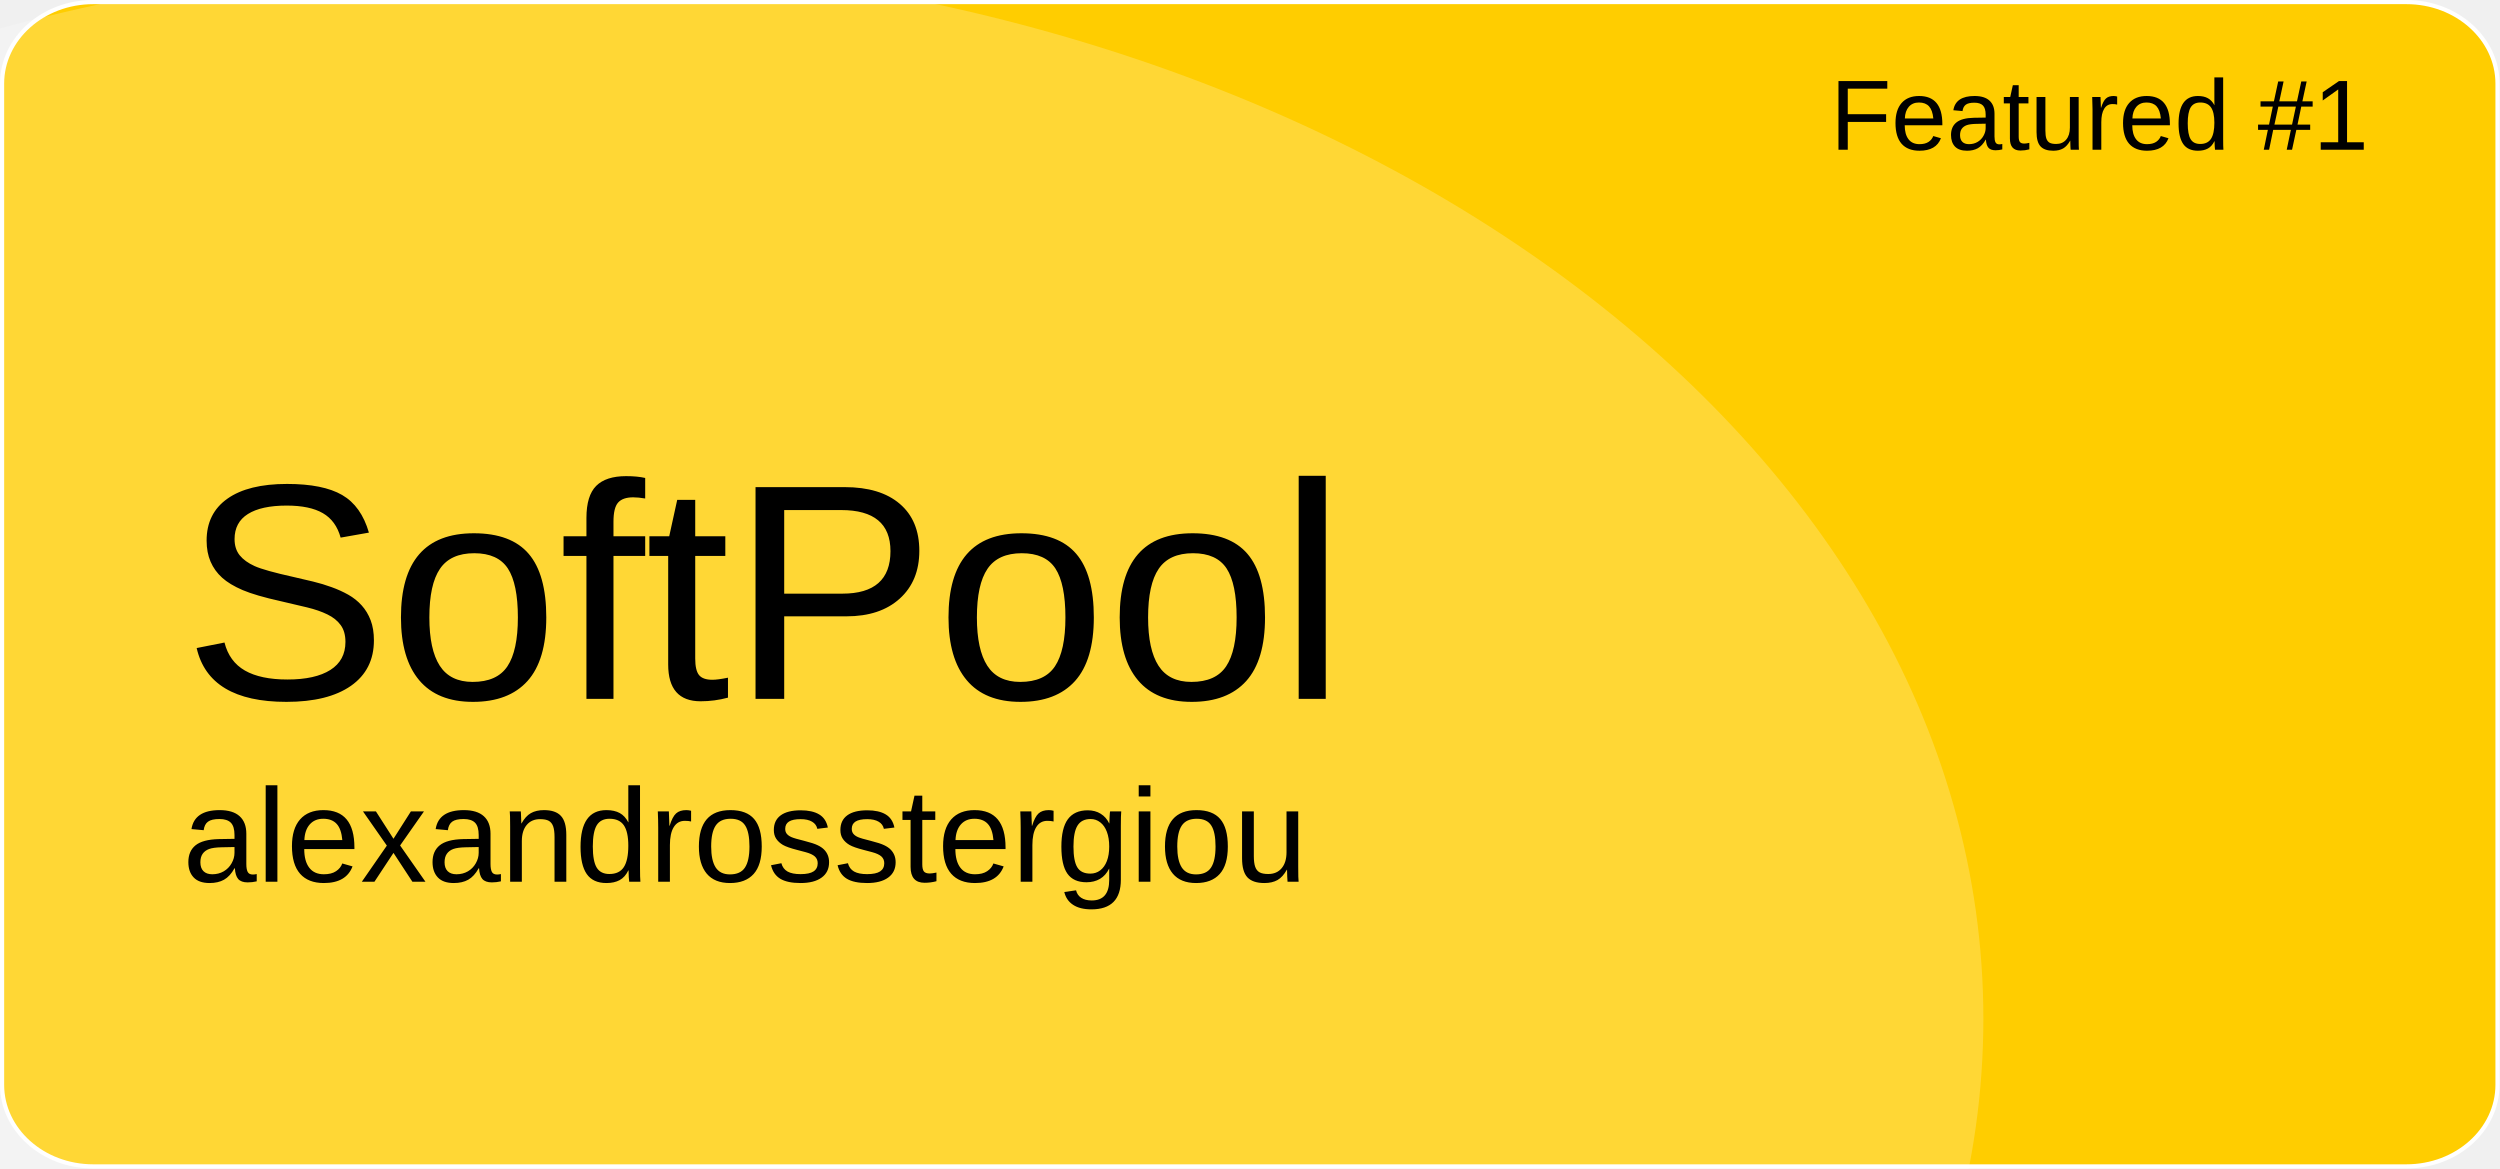
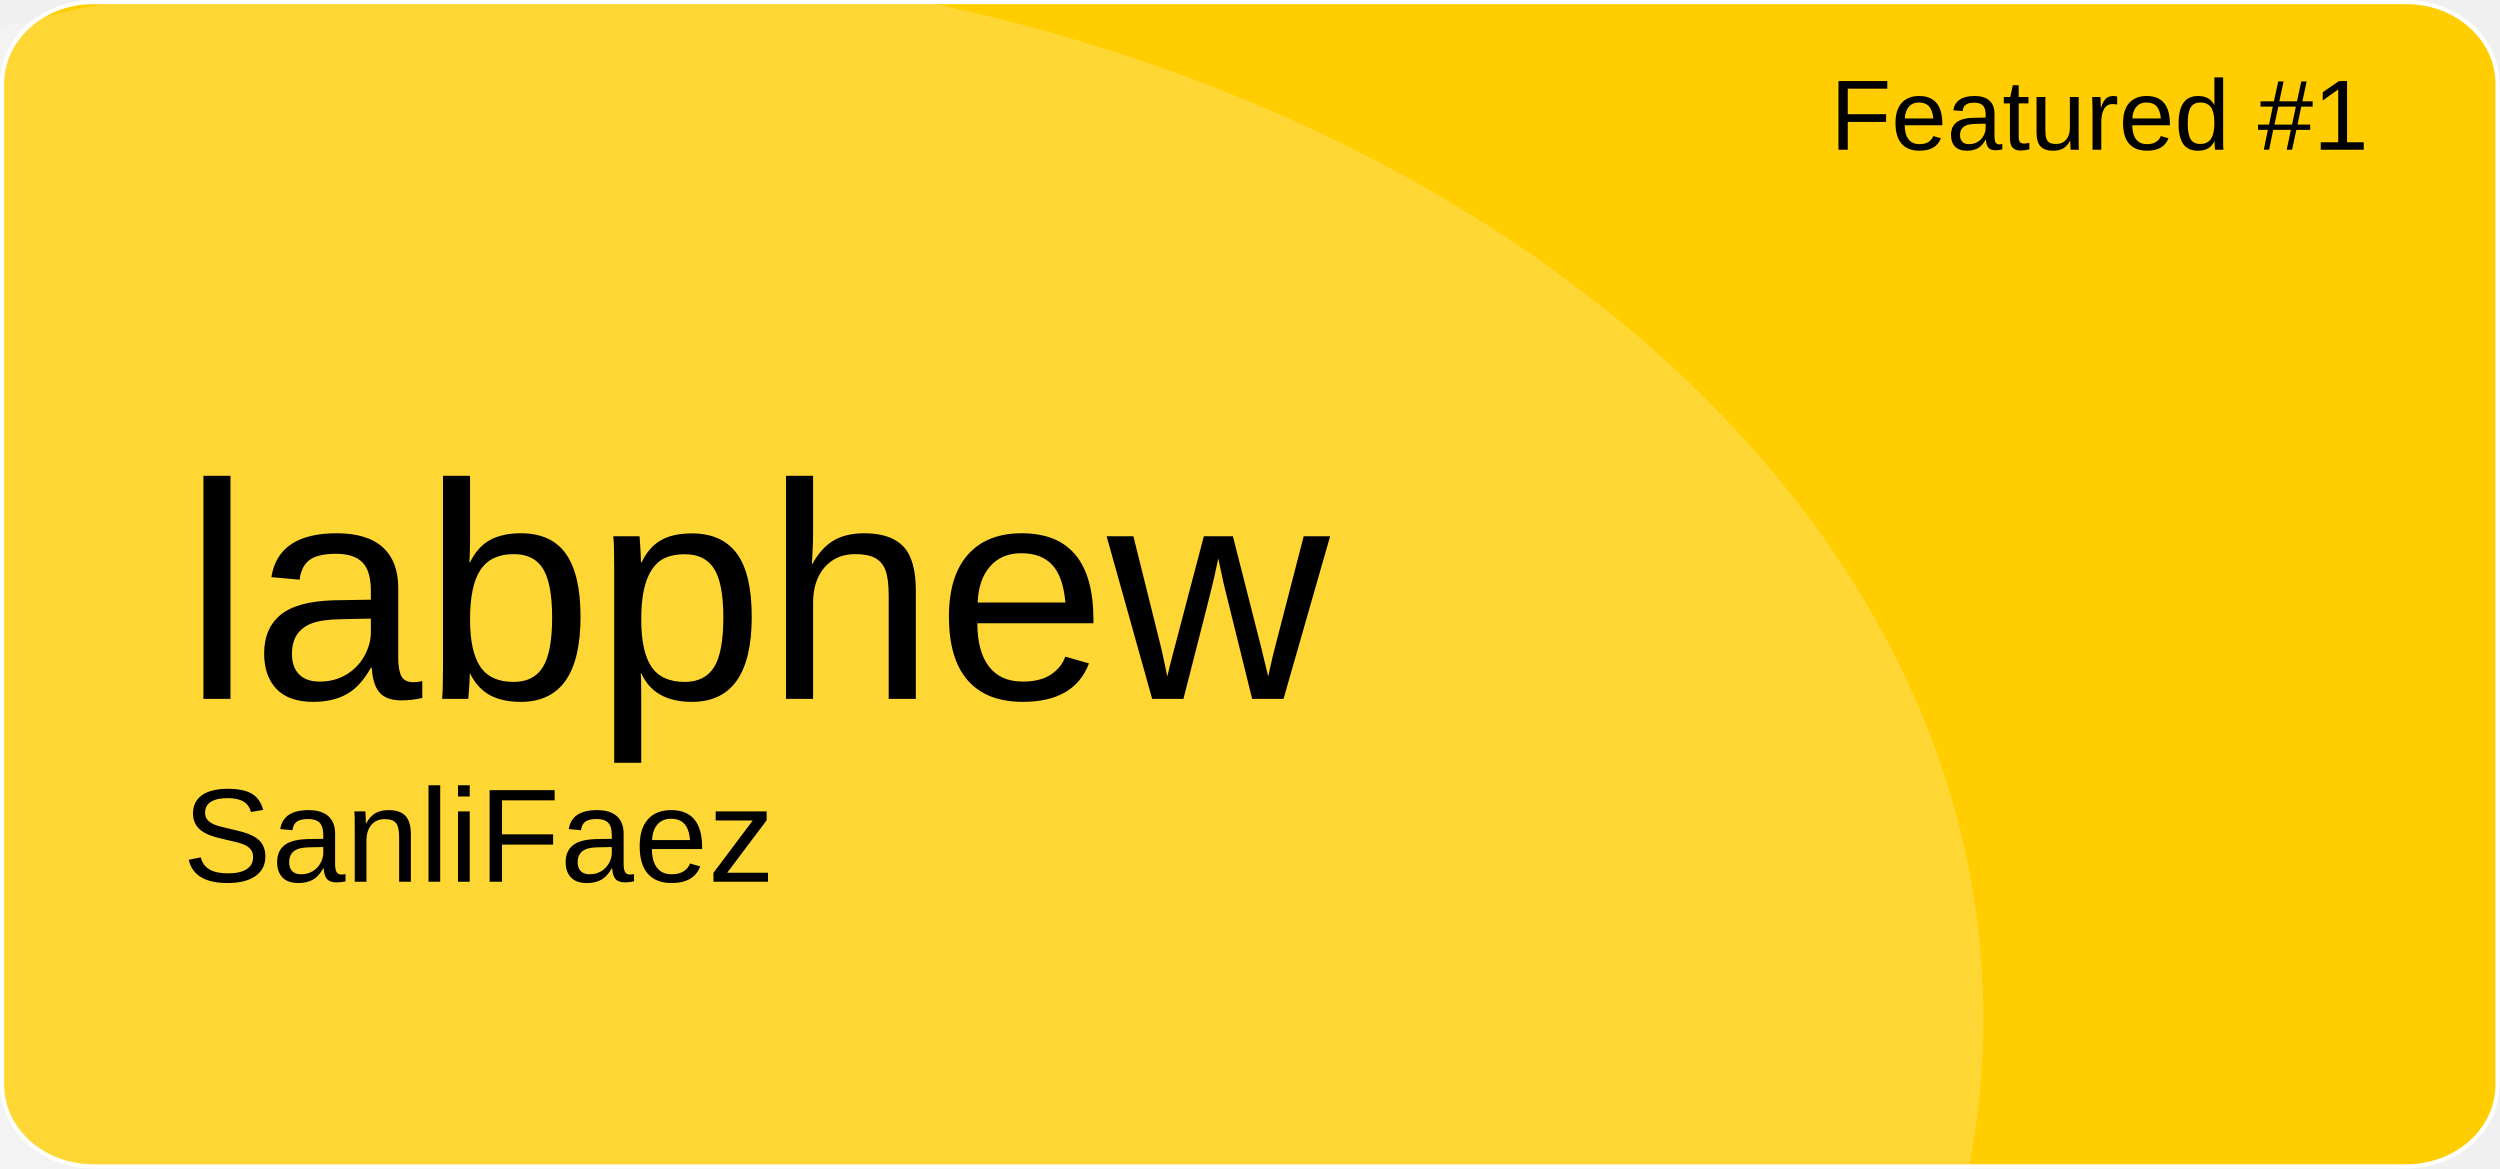
<svg xmlns="http://www.w3.org/2000/svg" version="1.1" id="a" x="0px" y="0px" viewBox="0 0 601 281" style="enable-background:new 0 0 601 281;" xml:space="preserve">
  <style type="text/css">
	.st0{fill:#FFCD00;stroke:#FFFFFF;stroke-miterlimit:10;}
	.st1{opacity:0.21;fill:#FFFFFF;enable-background:new    ;}
	.st2{font-family:'Arial';}
	.st3{font-size:24px;}
	.st4{font-size:74px;}
	.st5{font-size:32px;}
</style>
  <path id="b" class="st0" d="M22.4,0.5h556.1c12.1,0,21.9,8.8,21.9,19.6v240.7c0,10.8-9.8,19.6-21.9,19.6H22.4  c-12.1,0-21.9-8.8-21.9-19.6V20.1C0.5,9.3,10.3,0.5,22.4,0.5z" />
  <ellipse class="st1" cx="124.5" cy="244.9" rx="352.3" ry="254.4" />
  <text transform="matrix(1 0 0 1 440 36)" class="st2 st3">Featured #1</text>
-   <text transform="matrix(1 0 0 1 43.92 168.01)" class="st2 st4">SoftPool</text>
-   <text transform="matrix(1 0 0 1 43.92 211.97)" class="st2 st5">alexandrosstergiou</text>
+   <text transform="matrix(1 0 0 1 43.92 168.01)" class="st2 st4">labphew</text>
+   <text transform="matrix(1 0 0 1 43.92 211.97)" class="st2 st5">SanliFaez</text>
</svg>
